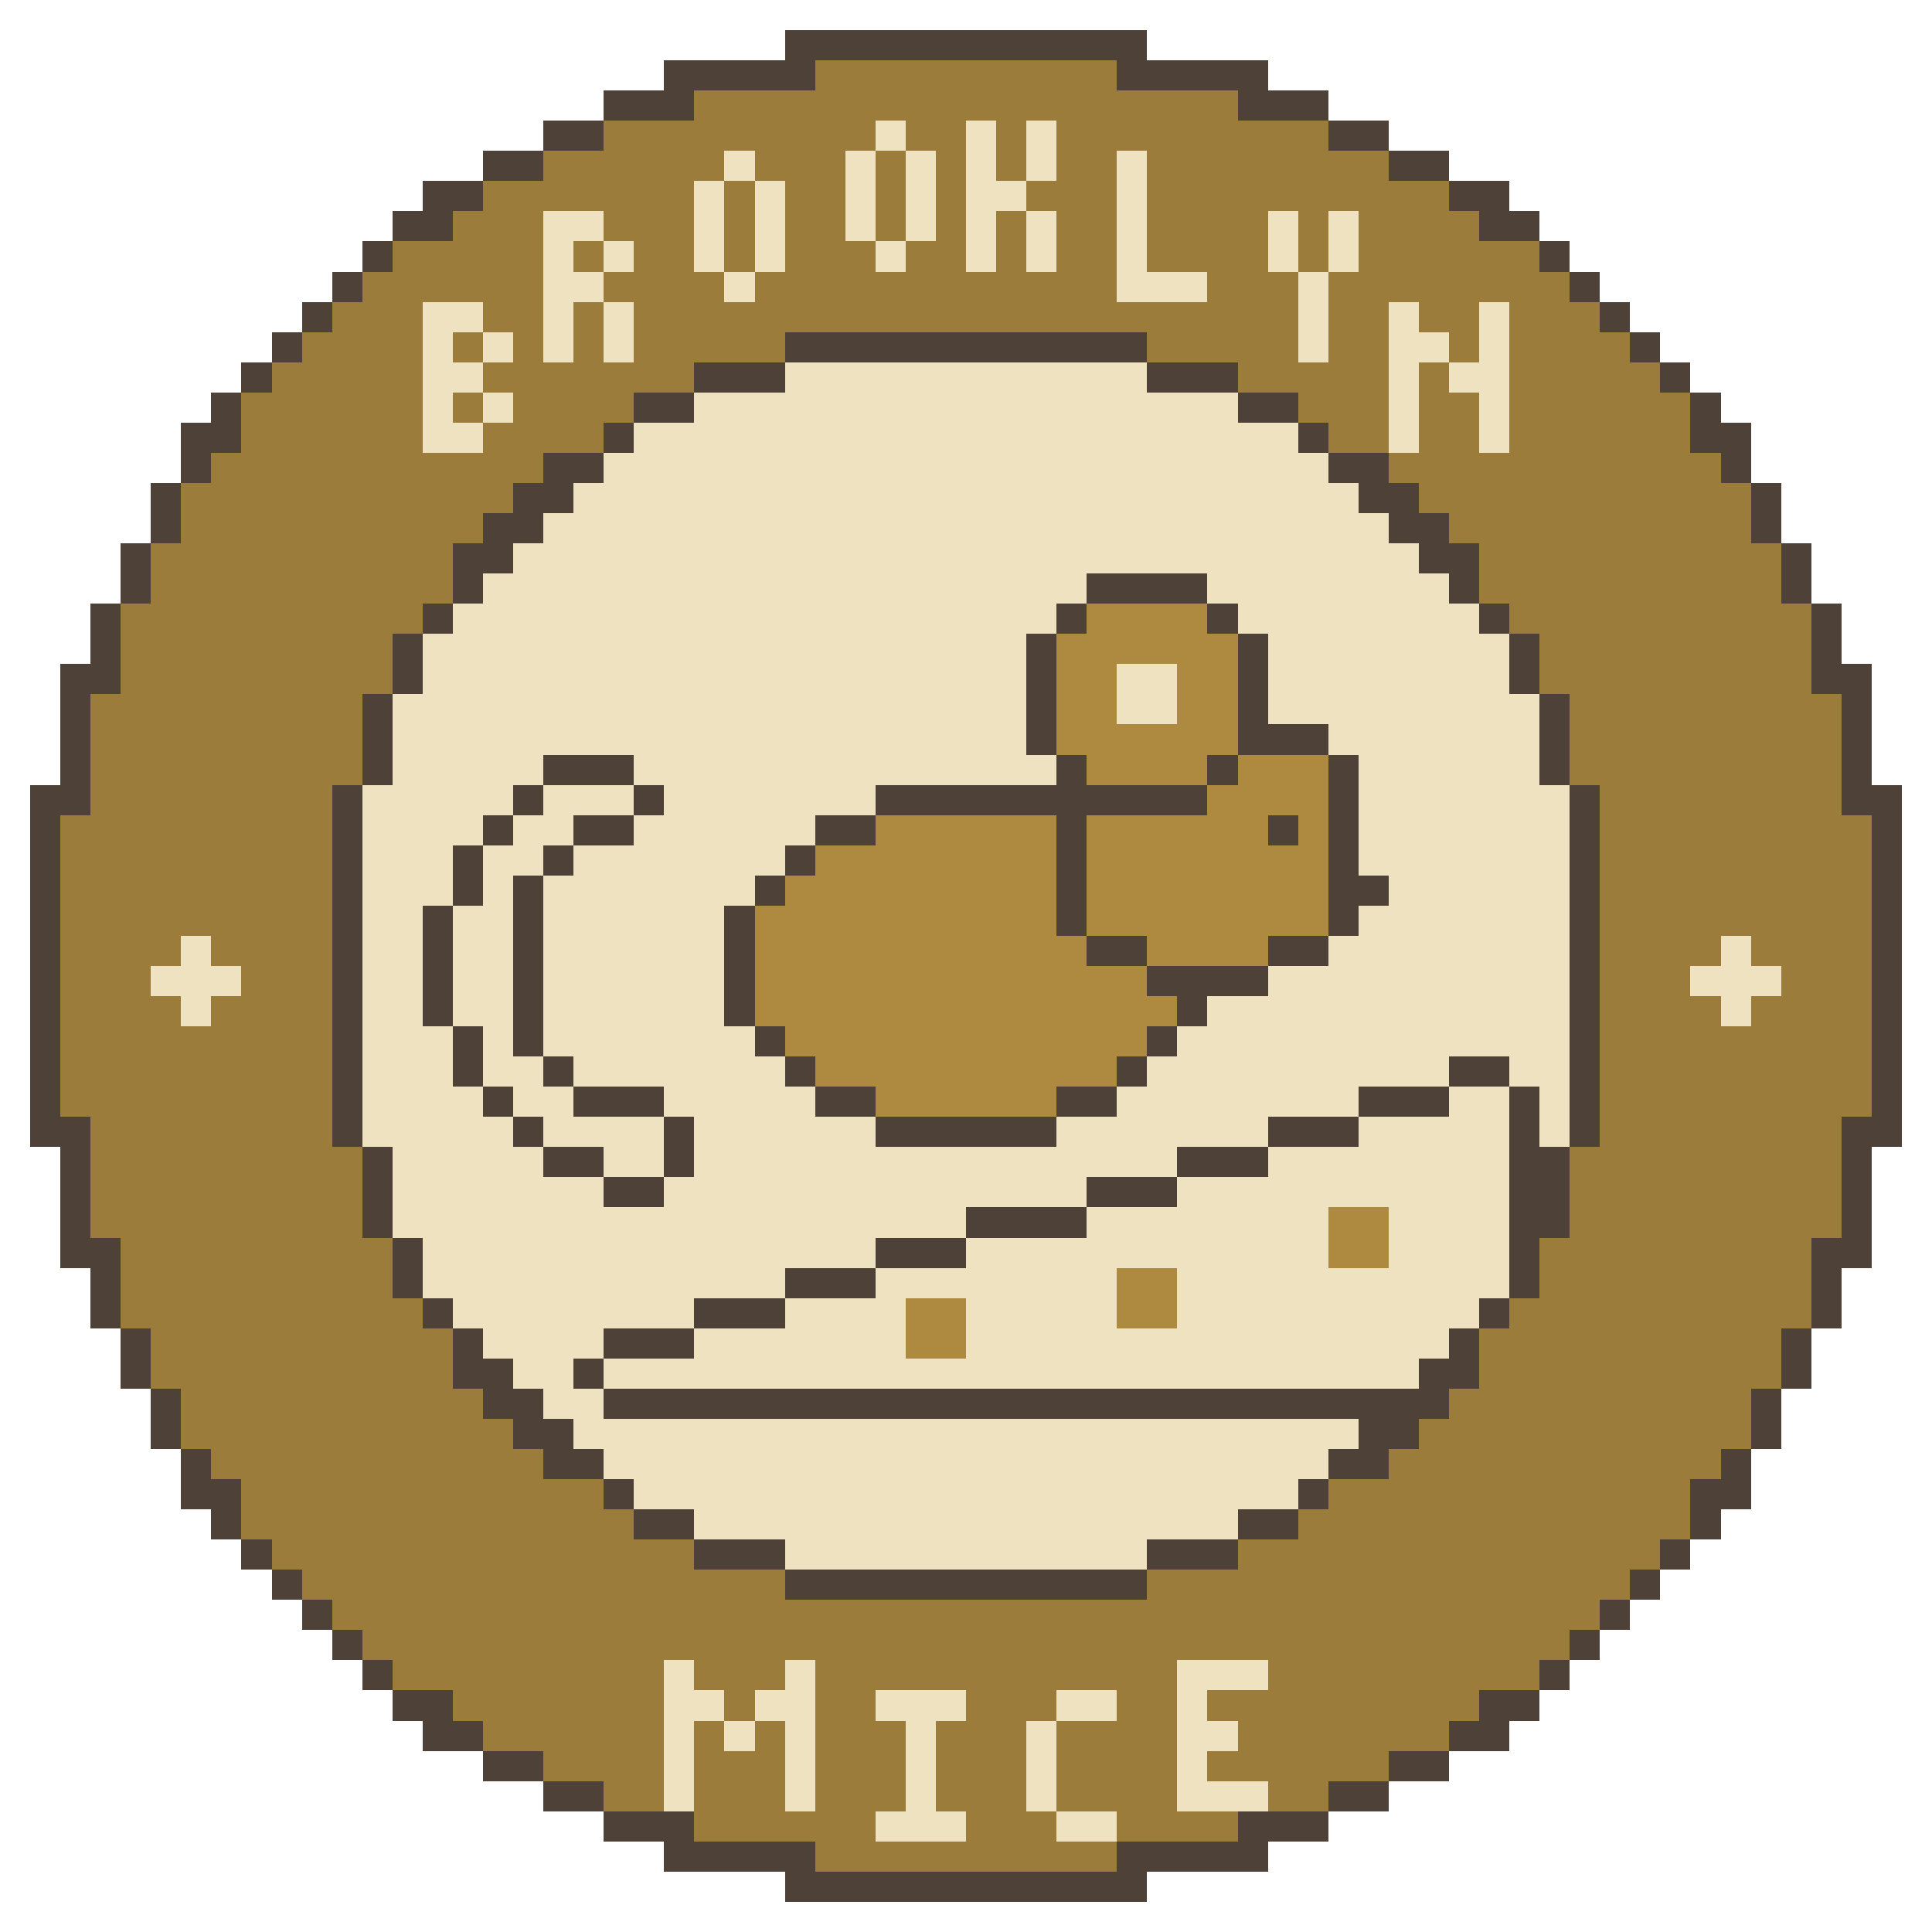
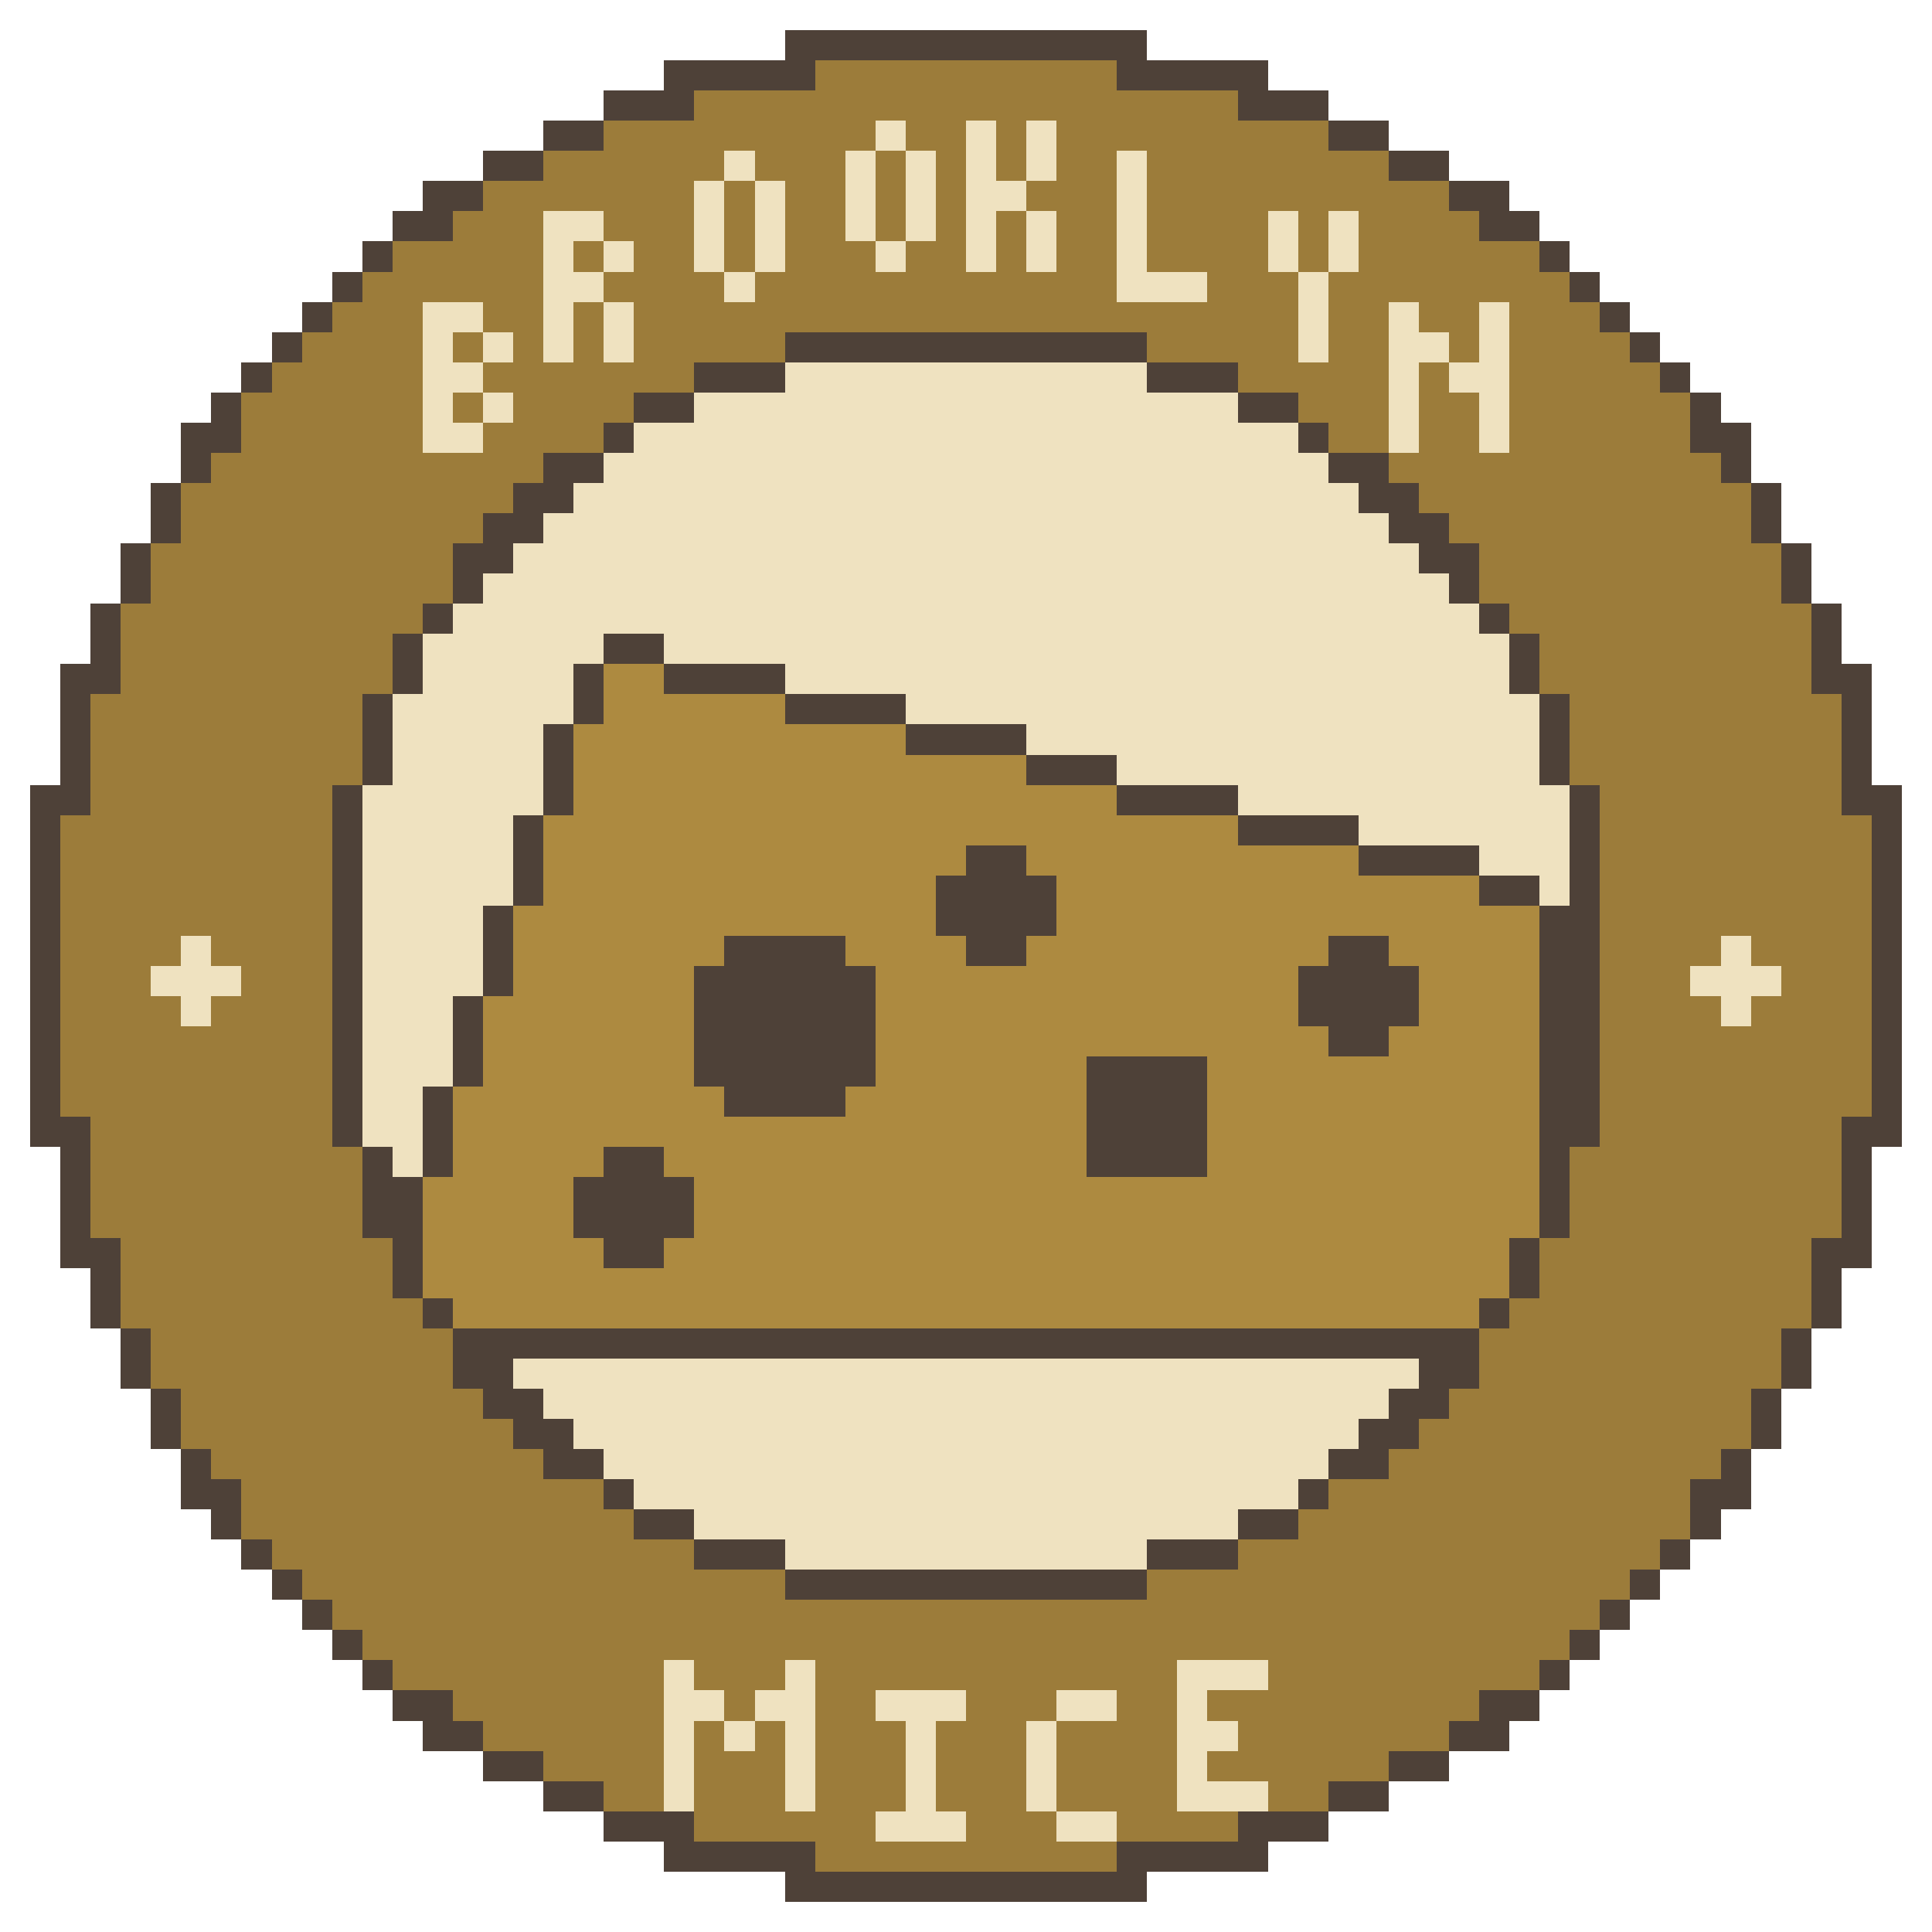
<svg xmlns="http://www.w3.org/2000/svg" viewBox="0 0 64 64" width="512" height="512" shape-rendering="crispEdges">
  <g id="logo-BKN-retro">
-     <path fill="#4e4138" d="M3 21h1v1h-1zM13 21h1v1h-1zM34 21h1v1h-1zM41 21h1v1h-1zM50 21h1v1h-1zM60 21h1v1h-1zM5 17h1v1h-1zM16 17h2v1h-2zM46 17h2v1h-2zM58 17h1v1h-1zM16 58h2v1h-2zM46 58h2v1h-2zM1 32h1v1h-1zM11 32h1v1h-1zM14 32h1v1h-1zM17 32h1v1h-1zM24 32h1v1h-1zM38 32h4v1h-4zM52 32h1v1h-1zM62 32h1v1h-1zM4 45h1v1h-1zM15 45h2v1h-2zM19 45h1v1h-1zM47 45h2v1h-2zM59 45h1v1h-1zM2 41h2v1h-2zM13 41h1v1h-1zM29 41h3v1h-3zM50 41h1v1h-1zM60 41h2v1h-2zM4 18h1v1h-1zM15 18h2v1h-2zM47 18h2v1h-2zM59 18h1v1h-1zM6 14h2v1h-2zM20 14h1v1h-1zM43 14h1v1h-1zM56 14h2v1h-2zM6 15h1v1h-1zM18 15h2v1h-2zM44 15h2v1h-2zM57 15h1v1h-1zM6 48h1v1h-1zM18 48h2v1h-2zM44 48h2v1h-2zM57 48h1v1h-1zM3 42h1v1h-1zM13 42h1v1h-1zM26 42h3v1h-3zM50 42h1v1h-1zM60 42h1v1h-1zM2 38h1v1h-1zM12 38h1v1h-1zM18 38h2v1h-2zM22 38h1v1h-1zM39 38h3v1h-3zM50 38h2v1h-2zM61 38h1v1h-1zM20 3h3v1h-3zM41 3h3v1h-3zM8 51h1v1h-1zM23 51h3v1h-3zM38 51h3v1h-3zM55 51h1v1h-1zM5 16h1v1h-1zM17 16h2v1h-2zM45 16h2v1h-2zM58 16h1v1h-1zM1 34h1v1h-1zM11 34h1v1h-1zM15 34h1v1h-1zM17 34h1v1h-1zM25 34h1v1h-1zM38 34h1v1h-1zM52 34h1v1h-1zM62 34h1v1h-1zM5 47h1v1h-1zM17 47h2v1h-2zM45 47h2v1h-2zM58 47h1v1h-1zM8 12h1v1h-1zM23 12h3v1h-3zM38 12h3v1h-3zM55 12h1v1h-1zM12 8h1v1h-1zM51 8h1v1h-1zM1 28h1v1h-1zM11 28h1v1h-1zM15 28h1v1h-1zM18 28h1v1h-1zM26 28h1v1h-1zM35 28h1v1h-1zM44 28h1v1h-1zM52 28h1v1h-1zM62 28h1v1h-1zM2 24h1v1h-1zM12 24h1v1h-1zM34 24h1v1h-1zM41 24h3v1h-3zM51 24h1v1h-1zM61 24h1v1h-1zM7 13h1v1h-1zM21 13h2v1h-2zM41 13h2v1h-2zM56 13h1v1h-1zM11 9h1v1h-1zM52 9h1v1h-1zM2 25h1v1h-1zM12 25h1v1h-1zM18 25h3v1h-3zM35 25h1v1h-1zM40 25h1v1h-1zM44 25h1v1h-1zM51 25h1v1h-1zM61 25h1v1h-1zM2 22h2v1h-2zM13 22h1v1h-1zM34 22h1v1h-1zM41 22h1v1h-1zM50 22h1v1h-1zM60 22h2v1h-2zM14 57h2v1h-2zM48 57h2v1h-2zM1 30h1v1h-1zM11 30h1v1h-1zM14 30h1v1h-1zM17 30h1v1h-1zM24 30h1v1h-1zM35 30h1v1h-1zM44 30h1v1h-1zM52 30h1v1h-1zM62 30h1v1h-1zM18 4h2v1h-2zM44 4h2v1h-2zM11 54h1v1h-1zM52 54h1v1h-1zM4 19h1v1h-1zM15 19h1v1h-1zM36 19h4v1h-4zM48 19h1v1h-1zM59 19h1v1h-1zM9 11h1v1h-1zM26 11h12v1h-12zM54 11h1v1h-1zM1 31h1v1h-1zM11 31h1v1h-1zM14 31h1v1h-1zM17 31h1v1h-1zM24 31h1v1h-1zM36 31h2v1h-2zM42 31h2v1h-2zM52 31h1v1h-1zM62 31h1v1h-1zM1 27h1v1h-1zM11 27h1v1h-1zM16 27h1v1h-1zM19 27h2v1h-2zM27 27h2v1h-2zM35 27h1v1h-1zM42 27h1v1h-1zM44 27h1v1h-1zM52 27h1v1h-1zM62 27h1v1h-1zM16 5h2v1h-2zM46 5h2v1h-2zM12 55h1v1h-1zM51 55h1v1h-1zM20 60h3v1h-3zM41 60h3v1h-3zM1 37h2v1h-2zM11 37h1v1h-1zM17 37h1v1h-1zM22 37h1v1h-1zM29 37h6v1h-6zM42 37h3v1h-3zM50 37h1v1h-1zM52 37h1v1h-1zM61 37h2v1h-2zM13 7h2v1h-2zM49 7h2v1h-2zM22 61h5v1h-5zM37 61h5v1h-5zM4 44h1v1h-1zM15 44h1v1h-1zM20 44h3v1h-3zM48 44h1v1h-1zM59 44h1v1h-1zM1 35h1v1h-1zM11 35h1v1h-1zM15 35h1v1h-1zM18 35h1v1h-1zM26 35h1v1h-1zM37 35h1v1h-1zM48 35h2v1h-2zM52 35h1v1h-1zM62 35h1v1h-1zM2 40h1v1h-1zM12 40h1v1h-1zM32 40h4v1h-4zM50 40h2v1h-2zM61 40h1v1h-1zM14 6h2v1h-2zM48 6h2v1h-2zM7 50h1v1h-1zM21 50h2v1h-2zM41 50h2v1h-2zM56 50h1v1h-1zM26 1h12v1h-12zM10 53h1v1h-1zM53 53h1v1h-1zM1 29h1v1h-1zM11 29h1v1h-1zM15 29h1v1h-1zM17 29h1v1h-1zM25 29h1v1h-1zM35 29h1v1h-1zM44 29h2v1h-2zM52 29h1v1h-1zM62 29h1v1h-1zM22 2h5v1h-5zM37 2h5v1h-5zM5 46h1v1h-1zM16 46h2v1h-2zM20 46h28v1h-28zM58 46h1v1h-1zM3 43h1v1h-1zM14 43h1v1h-1zM23 43h3v1h-3zM49 43h1v1h-1zM60 43h1v1h-1zM18 59h2v1h-2zM44 59h2v1h-2zM3 20h1v1h-1zM14 20h1v1h-1zM35 20h1v1h-1zM40 20h1v1h-1zM49 20h1v1h-1zM60 20h1v1h-1zM13 56h2v1h-2zM49 56h2v1h-2zM1 36h1v1h-1zM11 36h1v1h-1zM16 36h1v1h-1zM19 36h3v1h-3zM27 36h2v1h-2zM35 36h2v1h-2zM45 36h3v1h-3zM50 36h1v1h-1zM52 36h1v1h-1zM62 36h1v1h-1zM1 33h1v1h-1zM11 33h1v1h-1zM14 33h1v1h-1zM17 33h1v1h-1zM24 33h1v1h-1zM39 33h1v1h-1zM52 33h1v1h-1zM62 33h1v1h-1zM2 39h1v1h-1zM12 39h1v1h-1zM20 39h2v1h-2zM36 39h3v1h-3zM50 39h2v1h-2zM61 39h1v1h-1zM6 49h2v1h-2zM20 49h1v1h-1zM43 49h1v1h-1zM56 49h2v1h-2zM10 10h1v1h-1zM53 10h1v1h-1zM9 52h1v1h-1zM26 52h12v1h-12zM54 52h1v1h-1zM1 26h2v1h-2zM11 26h1v1h-1zM17 26h1v1h-1zM21 26h1v1h-1zM29 26h11v1h-11zM44 26h1v1h-1zM52 26h1v1h-1zM61 26h2v1h-2zM2 23h1v1h-1zM12 23h1v1h-1zM34 23h1v1h-1zM41 23h1v1h-1zM51 23h1v1h-1zM61 23h1v1h-1zM26 62h12v1h-12z" />
+     <path fill="#4e4138" d="M3 21h1v1h-1zM13 21h1v1h-1zM20 21h2v1h-2zM50 21h1v1h-1zM60 21h1v1h-1zM5 17h1v1h-1zM16 17h2v1h-2zM46 17h2v1h-2zM58 17h1v1h-1zM16 58h2v1h-2zM46 58h2v1h-2zM1 32h1v1h-1zM11 32h1v1h-1zM16 32h1v1h-1zM23 32h6v1h-6zM43 32h4v1h-4zM51 32h2v1h-2zM62 32h1v1h-1zM4 45h1v1h-1zM15 45h2v1h-2zM47 45h2v1h-2zM59 45h1v1h-1zM2 41h2v1h-2zM13 41h1v1h-1zM20 41h2v1h-2zM50 41h1v1h-1zM60 41h2v1h-2zM4 18h1v1h-1zM15 18h2v1h-2zM47 18h2v1h-2zM59 18h1v1h-1zM6 14h2v1h-2zM20 14h1v1h-1zM43 14h1v1h-1zM56 14h2v1h-2zM6 15h1v1h-1zM18 15h2v1h-2zM44 15h2v1h-2zM57 15h1v1h-1zM6 48h1v1h-1zM18 48h2v1h-2zM44 48h2v1h-2zM57 48h1v1h-1zM3 42h1v1h-1zM13 42h1v1h-1zM50 42h1v1h-1zM60 42h1v1h-1zM2 38h1v1h-1zM12 38h1v1h-1zM14 38h1v1h-1zM20 38h2v1h-2zM36 38h4v1h-4zM51 38h1v1h-1zM61 38h1v1h-1zM20 3h3v1h-3zM41 3h3v1h-3zM8 51h1v1h-1zM23 51h3v1h-3zM38 51h3v1h-3zM55 51h1v1h-1zM5 16h1v1h-1zM17 16h2v1h-2zM45 16h2v1h-2zM58 16h1v1h-1zM1 34h1v1h-1zM11 34h1v1h-1zM15 34h1v1h-1zM23 34h6v1h-6zM44 34h2v1h-2zM51 34h2v1h-2zM62 34h1v1h-1zM5 47h1v1h-1zM17 47h2v1h-2zM45 47h2v1h-2zM58 47h1v1h-1zM8 12h1v1h-1zM23 12h3v1h-3zM38 12h3v1h-3zM55 12h1v1h-1zM12 8h1v1h-1zM51 8h1v1h-1zM1 28h1v1h-1zM11 28h1v1h-1zM17 28h1v1h-1zM32 28h2v1h-2zM45 28h4v1h-4zM52 28h1v1h-1zM62 28h1v1h-1zM2 24h1v1h-1zM12 24h1v1h-1zM18 24h1v1h-1zM30 24h4v1h-4zM51 24h1v1h-1zM61 24h1v1h-1zM7 13h1v1h-1zM21 13h2v1h-2zM41 13h2v1h-2zM56 13h1v1h-1zM11 9h1v1h-1zM52 9h1v1h-1zM2 25h1v1h-1zM12 25h1v1h-1zM18 25h1v1h-1zM34 25h3v1h-3zM51 25h1v1h-1zM61 25h1v1h-1zM2 22h2v1h-2zM13 22h1v1h-1zM19 22h1v1h-1zM22 22h4v1h-4zM50 22h1v1h-1zM60 22h2v1h-2zM14 57h2v1h-2zM48 57h2v1h-2zM1 30h1v1h-1zM11 30h1v1h-1zM16 30h1v1h-1zM31 30h4v1h-4zM51 30h2v1h-2zM62 30h1v1h-1zM18 4h2v1h-2zM44 4h2v1h-2zM11 54h1v1h-1zM52 54h1v1h-1zM4 19h1v1h-1zM15 19h1v1h-1zM48 19h1v1h-1zM59 19h1v1h-1zM9 11h1v1h-1zM26 11h12v1h-12zM54 11h1v1h-1zM1 31h1v1h-1zM11 31h1v1h-1zM16 31h1v1h-1zM24 31h4v1h-4zM32 31h2v1h-2zM44 31h2v1h-2zM51 31h2v1h-2zM62 31h1v1h-1zM1 27h1v1h-1zM11 27h1v1h-1zM17 27h1v1h-1zM41 27h4v1h-4zM52 27h1v1h-1zM62 27h1v1h-1zM16 5h2v1h-2zM46 5h2v1h-2zM12 55h1v1h-1zM51 55h1v1h-1zM20 60h3v1h-3zM41 60h3v1h-3zM1 37h2v1h-2zM11 37h1v1h-1zM14 37h1v1h-1zM36 37h4v1h-4zM51 37h2v1h-2zM61 37h2v1h-2zM13 7h2v1h-2zM49 7h2v1h-2zM22 61h5v1h-5zM37 61h5v1h-5zM4 44h1v1h-1zM15 44h34v1h-34zM59 44h1v1h-1zM1 35h1v1h-1zM11 35h1v1h-1zM15 35h1v1h-1zM23 35h6v1h-6zM36 35h4v1h-4zM51 35h2v1h-2zM62 35h1v1h-1zM2 40h1v1h-1zM12 40h2v1h-2zM19 40h4v1h-4zM51 40h1v1h-1zM61 40h1v1h-1zM14 6h2v1h-2zM48 6h2v1h-2zM7 50h1v1h-1zM21 50h2v1h-2zM41 50h2v1h-2zM56 50h1v1h-1zM26 1h12v1h-12zM10 53h1v1h-1zM53 53h1v1h-1zM1 29h1v1h-1zM11 29h1v1h-1zM17 29h1v1h-1zM31 29h4v1h-4zM49 29h2v1h-2zM52 29h1v1h-1zM62 29h1v1h-1zM22 2h5v1h-5zM37 2h5v1h-5zM5 46h1v1h-1zM16 46h2v1h-2zM46 46h2v1h-2zM58 46h1v1h-1zM3 43h1v1h-1zM14 43h1v1h-1zM49 43h1v1h-1zM60 43h1v1h-1zM18 59h2v1h-2zM44 59h2v1h-2zM3 20h1v1h-1zM14 20h1v1h-1zM49 20h1v1h-1zM60 20h1v1h-1zM13 56h2v1h-2zM49 56h2v1h-2zM1 36h1v1h-1zM11 36h1v1h-1zM14 36h1v1h-1zM24 36h4v1h-4zM36 36h4v1h-4zM51 36h2v1h-2zM62 36h1v1h-1zM1 33h1v1h-1zM11 33h1v1h-1zM15 33h1v1h-1zM23 33h6v1h-6zM43 33h4v1h-4zM51 33h2v1h-2zM62 33h1v1h-1zM2 39h1v1h-1zM12 39h2v1h-2zM19 39h4v1h-4zM51 39h1v1h-1zM61 39h1v1h-1zM6 49h2v1h-2zM20 49h1v1h-1zM43 49h1v1h-1zM56 49h2v1h-2zM10 10h1v1h-1zM53 10h1v1h-1zM9 52h1v1h-1zM26 52h12v1h-12zM54 52h1v1h-1zM1 26h2v1h-2zM11 26h1v1h-1zM18 26h1v1h-1zM37 26h4v1h-4zM52 26h1v1h-1zM61 26h2v1h-2zM2 23h1v1h-1zM12 23h1v1h-1zM19 23h1v1h-1zM26 23h4v1h-4zM51 23h1v1h-1zM61 23h1v1h-1zM26 62h12v1h-12z" />
    <path fill="#9c7c3a" d="M4 21h9v1h-9zM51 21h9v1h-9zM6 17h10v1h-10zM48 17h10v1h-10zM18 58h4v1h-4zM23 58h3v1h-3zM27 58h3v1h-3zM31 58h3v1h-3zM35 58h4v1h-4zM40 58h6v1h-6zM2 32h3v1h-3zM8 32h3v1h-3zM53 32h3v1h-3zM59 32h3v1h-3zM5 45h10v1h-10zM49 45h10v1h-10zM4 41h9v1h-9zM51 41h9v1h-9zM5 18h10v1h-10zM49 18h10v1h-10zM8 14h6v1h-6zM16 14h4v1h-4zM44 14h2v1h-2zM47 14h2v1h-2zM50 14h6v1h-6zM7 15h11v1h-11zM46 15h11v1h-11zM7 48h11v1h-11zM46 48h11v1h-11zM4 42h9v1h-9zM51 42h9v1h-9zM3 38h9v1h-9zM52 38h9v1h-9zM23 3h18v1h-18zM9 51h14v1h-14zM41 51h14v1h-14zM6 16h11v1h-11zM47 16h11v1h-11zM2 34h9v1h-9zM53 34h9v1h-9zM6 47h11v1h-11zM47 47h11v1h-11zM9 12h5v1h-5zM16 12h7v1h-7zM41 12h5v1h-5zM47 12h1v1h-1zM50 12h5v1h-5zM13 8h5v1h-5zM19 8h1v1h-1zM21 8h2v1h-2zM24 8h1v1h-1zM26 8h3v1h-3zM30 8h2v1h-2zM33 8h1v1h-1zM35 8h2v1h-2zM38 8h4v1h-4zM43 8h1v1h-1zM45 8h6v1h-6zM2 28h9v1h-9zM53 28h9v1h-9zM3 24h9v1h-9zM52 24h9v1h-9zM8 13h6v1h-6zM15 13h1v1h-1zM17 13h4v1h-4zM43 13h3v1h-3zM47 13h2v1h-2zM50 13h6v1h-6zM12 9h6v1h-6zM20 9h4v1h-4zM25 9h12v1h-12zM40 9h3v1h-3zM44 9h8v1h-8zM3 25h9v1h-9zM52 25h9v1h-9zM4 22h9v1h-9zM51 22h9v1h-9zM16 57h6v1h-6zM23 57h1v1h-1zM25 57h1v1h-1zM27 57h3v1h-3zM31 57h3v1h-3zM35 57h4v1h-4zM41 57h7v1h-7zM2 30h9v1h-9zM53 30h9v1h-9zM20 4h9v1h-9zM30 4h2v1h-2zM33 4h1v1h-1zM35 4h9v1h-9zM12 54h40v1h-40zM5 19h10v1h-10zM49 19h10v1h-10zM10 11h4v1h-4zM15 11h1v1h-1zM17 11h1v1h-1zM19 11h1v1h-1zM21 11h5v1h-5zM38 11h5v1h-5zM44 11h2v1h-2zM48 11h1v1h-1zM50 11h4v1h-4zM2 31h4v1h-4zM7 31h4v1h-4zM53 31h4v1h-4zM58 31h4v1h-4zM2 27h9v1h-9zM53 27h9v1h-9zM18 5h6v1h-6zM25 5h3v1h-3zM29 5h1v1h-1zM31 5h1v1h-1zM33 5h1v1h-1zM35 5h2v1h-2zM38 5h8v1h-8zM13 55h9v1h-9zM23 55h3v1h-3zM27 55h12v1h-12zM42 55h9v1h-9zM23 60h6v1h-6zM32 60h3v1h-3zM37 60h4v1h-4zM3 37h8v1h-8zM53 37h8v1h-8zM15 7h3v1h-3zM20 7h3v1h-3zM24 7h1v1h-1zM26 7h2v1h-2zM29 7h1v1h-1zM31 7h1v1h-1zM33 7h1v1h-1zM35 7h2v1h-2zM38 7h4v1h-4zM43 7h1v1h-1zM45 7h4v1h-4zM27 61h10v1h-10zM5 44h10v1h-10zM49 44h10v1h-10zM2 35h9v1h-9zM53 35h9v1h-9zM3 40h9v1h-9zM52 40h9v1h-9zM16 6h7v1h-7zM24 6h1v1h-1zM26 6h2v1h-2zM29 6h1v1h-1zM31 6h1v1h-1zM34 6h3v1h-3zM38 6h10v1h-10zM8 50h13v1h-13zM43 50h13v1h-13zM11 53h42v1h-42zM2 29h9v1h-9zM53 29h9v1h-9zM27 2h10v1h-10zM6 46h10v1h-10zM48 46h10v1h-10zM4 43h10v1h-10zM50 43h10v1h-10zM20 59h2v1h-2zM23 59h3v1h-3zM27 59h3v1h-3zM31 59h3v1h-3zM35 59h4v1h-4zM42 59h2v1h-2zM4 20h10v1h-10zM50 20h10v1h-10zM15 56h7v1h-7zM24 56h1v1h-1zM27 56h2v1h-2zM32 56h3v1h-3zM37 56h2v1h-2zM40 56h9v1h-9zM2 36h9v1h-9zM53 36h9v1h-9zM2 33h4v1h-4zM7 33h4v1h-4zM53 33h4v1h-4zM58 33h4v1h-4zM3 39h9v1h-9zM52 39h9v1h-9zM8 49h12v1h-12zM44 49h12v1h-12zM11 10h3v1h-3zM16 10h2v1h-2zM19 10h1v1h-1zM21 10h22v1h-22zM44 10h2v1h-2zM47 10h2v1h-2zM50 10h3v1h-3zM10 52h16v1h-16zM38 52h16v1h-16zM3 26h8v1h-8zM53 26h8v1h-8zM3 23h9v1h-9zM52 23h9v1h-9z" />
-     <path fill="#ad8a40" d="M35 21h6v1h-6zM25 32h13v1h-13zM44 41h2v1h-2zM37 42h2v1h-2zM26 34h12v1h-12zM27 28h8v1h-8zM36 28h8v1h-8zM35 24h6v1h-6zM36 25h4v1h-4zM41 25h3v1h-3zM35 22h2v1h-2zM39 22h2v1h-2zM25 30h10v1h-10zM36 30h8v1h-8zM25 31h11v1h-11zM38 31h4v1h-4zM29 27h6v1h-6zM36 27h6v1h-6zM43 27h1v1h-1zM30 44h2v1h-2zM27 35h10v1h-10zM44 40h2v1h-2zM26 29h9v1h-9zM36 29h8v1h-8zM30 43h2v1h-2zM37 43h2v1h-2zM36 20h4v1h-4zM29 36h6v1h-6zM25 33h14v1h-14zM40 26h4v1h-4zM35 23h2v1h-2zM39 23h2v1h-2z" />
-     <path fill="#efe2c0" d="M14 21h20v1h-20zM42 21h8v1h-8zM18 17h28v1h-28zM22 58h1v1h-1zM26 58h1v1h-1zM30 58h1v1h-1zM34 58h1v1h-1zM39 58h1v1h-1zM5 32h3v1h-3zM12 32h2v1h-2zM15 32h2v1h-2zM18 32h6v1h-6zM42 32h10v1h-10zM56 32h3v1h-3zM17 45h2v1h-2zM20 45h27v1h-27zM14 41h15v1h-15zM32 41h12v1h-12zM46 41h4v1h-4zM17 18h30v1h-30zM14 14h2v1h-2zM21 14h22v1h-22zM46 14h1v1h-1zM49 14h1v1h-1zM20 15h24v1h-24zM20 48h24v1h-24zM14 42h12v1h-12zM29 42h8v1h-8zM39 42h11v1h-11zM13 38h5v1h-5zM20 38h2v1h-2zM23 38h16v1h-16zM42 38h8v1h-8zM26 51h12v1h-12zM19 16h26v1h-26zM12 34h3v1h-3zM16 34h1v1h-1zM18 34h7v1h-7zM39 34h13v1h-13zM19 47h26v1h-26zM14 12h2v1h-2zM26 12h12v1h-12zM46 12h1v1h-1zM48 12h2v1h-2zM18 8h1v1h-1zM20 8h1v1h-1zM23 8h1v1h-1zM25 8h1v1h-1zM29 8h1v1h-1zM32 8h1v1h-1zM34 8h1v1h-1zM37 8h1v1h-1zM42 8h1v1h-1zM44 8h1v1h-1zM12 28h3v1h-3zM16 28h2v1h-2zM19 28h7v1h-7zM45 28h7v1h-7zM13 24h21v1h-21zM44 24h7v1h-7zM14 13h1v1h-1zM16 13h1v1h-1zM23 13h18v1h-18zM46 13h1v1h-1zM49 13h1v1h-1zM18 9h2v1h-2zM24 9h1v1h-1zM37 9h3v1h-3zM43 9h1v1h-1zM13 25h5v1h-5zM21 25h14v1h-14zM45 25h6v1h-6zM14 22h20v1h-20zM37 22h2v1h-2zM42 22h8v1h-8zM22 57h1v1h-1zM24 57h1v1h-1zM26 57h1v1h-1zM30 57h1v1h-1zM34 57h1v1h-1zM39 57h2v1h-2zM12 30h2v1h-2zM15 30h2v1h-2zM18 30h6v1h-6zM45 30h7v1h-7zM29 4h1v1h-1zM32 4h1v1h-1zM34 4h1v1h-1zM16 19h20v1h-20zM40 19h8v1h-8zM14 11h1v1h-1zM16 11h1v1h-1zM18 11h1v1h-1zM20 11h1v1h-1zM43 11h1v1h-1zM46 11h2v1h-2zM49 11h1v1h-1zM6 31h1v1h-1zM12 31h2v1h-2zM15 31h2v1h-2zM18 31h6v1h-6zM44 31h8v1h-8zM57 31h1v1h-1zM12 27h4v1h-4zM17 27h2v1h-2zM21 27h6v1h-6zM45 27h7v1h-7zM24 5h1v1h-1zM28 5h1v1h-1zM30 5h1v1h-1zM32 5h1v1h-1zM34 5h1v1h-1zM37 5h1v1h-1zM22 55h1v1h-1zM26 55h1v1h-1zM39 55h3v1h-3zM29 60h3v1h-3zM35 60h2v1h-2zM12 37h5v1h-5zM18 37h4v1h-4zM23 37h6v1h-6zM35 37h7v1h-7zM45 37h5v1h-5zM51 37h1v1h-1zM18 7h2v1h-2zM23 7h1v1h-1zM25 7h1v1h-1zM28 7h1v1h-1zM30 7h1v1h-1zM32 7h1v1h-1zM34 7h1v1h-1zM37 7h1v1h-1zM42 7h1v1h-1zM44 7h1v1h-1zM16 44h4v1h-4zM23 44h7v1h-7zM32 44h16v1h-16zM12 35h3v1h-3zM16 35h2v1h-2zM19 35h7v1h-7zM38 35h10v1h-10zM50 35h2v1h-2zM13 40h19v1h-19zM36 40h8v1h-8zM46 40h4v1h-4zM23 6h1v1h-1zM25 6h1v1h-1zM28 6h1v1h-1zM30 6h1v1h-1zM32 6h2v1h-2zM37 6h1v1h-1zM23 50h18v1h-18zM12 29h3v1h-3zM16 29h1v1h-1zM18 29h7v1h-7zM46 29h6v1h-6zM18 46h2v1h-2zM15 43h8v1h-8zM26 43h4v1h-4zM32 43h5v1h-5zM39 43h10v1h-10zM22 59h1v1h-1zM26 59h1v1h-1zM30 59h1v1h-1zM34 59h1v1h-1zM39 59h3v1h-3zM15 20h20v1h-20zM41 20h8v1h-8zM22 56h2v1h-2zM25 56h2v1h-2zM29 56h3v1h-3zM35 56h2v1h-2zM39 56h1v1h-1zM12 36h4v1h-4zM17 36h2v1h-2zM22 36h5v1h-5zM37 36h8v1h-8zM48 36h2v1h-2zM51 36h1v1h-1zM6 33h1v1h-1zM12 33h2v1h-2zM15 33h2v1h-2zM18 33h6v1h-6zM40 33h12v1h-12zM57 33h1v1h-1zM13 39h7v1h-7zM22 39h14v1h-14zM39 39h11v1h-11zM21 49h22v1h-22zM14 10h2v1h-2zM18 10h1v1h-1zM20 10h1v1h-1zM43 10h1v1h-1zM46 10h1v1h-1zM49 10h1v1h-1zM12 26h5v1h-5zM18 26h3v1h-3zM22 26h7v1h-7zM45 26h7v1h-7zM13 23h21v1h-21zM37 23h2v1h-2zM42 23h9v1h-9z" />
+     <path fill="#ad8a40" d="M17 32h6v1h-6zM29 32h14v1h-14zM47 32h4v1h-4zM14 41h6v1h-6zM22 41h28v1h-28zM14 42h36v1h-36zM15 38h5v1h-5zM22 38h14v1h-14zM40 38h11v1h-11zM16 34h7v1h-7zM29 34h15v1h-15zM46 34h5v1h-5zM18 28h14v1h-14zM34 28h11v1h-11zM19 24h11v1h-11zM19 25h15v1h-15zM20 22h2v1h-2zM17 30h14v1h-14zM35 30h16v1h-16zM17 31h7v1h-7zM28 31h4v1h-4zM34 31h10v1h-10zM46 31h5v1h-5zM18 27h23v1h-23zM15 37h21v1h-21zM40 37h11v1h-11zM16 35h7v1h-7zM29 35h7v1h-7zM40 35h11v1h-11zM14 40h5v1h-5zM23 40h28v1h-28zM18 29h13v1h-13zM35 29h14v1h-14zM15 43h34v1h-34zM15 36h9v1h-9zM28 36h8v1h-8zM40 36h11v1h-11zM16 33h7v1h-7zM29 33h14v1h-14zM47 33h4v1h-4zM14 39h5v1h-5zM23 39h28v1h-28zM19 26h18v1h-18zM20 23h6v1h-6z" />
+     <path fill="#efe2c0" d="M14 21h6v1h-6zM22 21h28v1h-28zM18 17h28v1h-28zM22 58h1v1h-1zM26 58h1v1h-1zM30 58h1v1h-1zM34 58h1v1h-1zM39 58h1v1h-1zM5 32h3v1h-3zM12 32h4v1h-4zM56 32h3v1h-3zM17 45h30v1h-30zM17 18h30v1h-30zM14 14h2v1h-2zM21 14h22v1h-22zM46 14h1v1h-1zM49 14h1v1h-1zM20 15h24v1h-24zM20 48h24v1h-24zM13 38h1v1h-1zM26 51h12v1h-12zM19 16h26v1h-26zM12 34h3v1h-3zM19 47h26v1h-26zM14 12h2v1h-2zM26 12h12v1h-12zM46 12h1v1h-1zM48 12h2v1h-2zM18 8h1v1h-1zM20 8h1v1h-1zM23 8h1v1h-1zM25 8h1v1h-1zM29 8h1v1h-1zM32 8h1v1h-1zM34 8h1v1h-1zM37 8h1v1h-1zM42 8h1v1h-1zM44 8h1v1h-1zM12 28h5v1h-5zM49 28h3v1h-3zM13 24h5v1h-5zM34 24h17v1h-17zM14 13h1v1h-1zM16 13h1v1h-1zM23 13h18v1h-18zM46 13h1v1h-1zM49 13h1v1h-1zM18 9h2v1h-2zM24 9h1v1h-1zM37 9h3v1h-3zM43 9h1v1h-1zM13 25h5v1h-5zM37 25h14v1h-14zM14 22h5v1h-5zM26 22h24v1h-24zM22 57h1v1h-1zM24 57h1v1h-1zM26 57h1v1h-1zM30 57h1v1h-1zM34 57h1v1h-1zM39 57h2v1h-2zM12 30h4v1h-4zM29 4h1v1h-1zM32 4h1v1h-1zM34 4h1v1h-1zM16 19h32v1h-32zM14 11h1v1h-1zM16 11h1v1h-1zM18 11h1v1h-1zM20 11h1v1h-1zM43 11h1v1h-1zM46 11h2v1h-2zM49 11h1v1h-1zM6 31h1v1h-1zM12 31h4v1h-4zM57 31h1v1h-1zM12 27h5v1h-5zM45 27h7v1h-7zM24 5h1v1h-1zM28 5h1v1h-1zM30 5h1v1h-1zM32 5h1v1h-1zM34 5h1v1h-1zM37 5h1v1h-1zM22 55h1v1h-1zM26 55h1v1h-1zM39 55h3v1h-3zM29 60h3v1h-3zM35 60h2v1h-2zM12 37h2v1h-2zM18 7h2v1h-2zM23 7h1v1h-1zM25 7h1v1h-1zM28 7h1v1h-1zM30 7h1v1h-1zM32 7h1v1h-1zM34 7h1v1h-1zM37 7h1v1h-1zM42 7h1v1h-1zM44 7h1v1h-1zM12 35h3v1h-3zM23 6h1v1h-1zM25 6h1v1h-1zM28 6h1v1h-1zM30 6h1v1h-1zM32 6h2v1h-2zM37 6h1v1h-1zM23 50h18v1h-18zM12 29h5v1h-5zM51 29h1v1h-1zM18 46h28v1h-28zM22 59h1v1h-1zM26 59h1v1h-1zM30 59h1v1h-1zM34 59h1v1h-1zM39 59h3v1h-3zM15 20h34v1h-34zM22 56h2v1h-2zM25 56h2v1h-2zM29 56h3v1h-3zM35 56h2v1h-2zM39 56h1v1h-1zM12 36h2v1h-2zM6 33h1v1h-1zM12 33h3v1h-3zM57 33h1v1h-1zM21 49h22v1h-22zM14 10h2v1h-2zM18 10h1v1h-1zM20 10h1v1h-1zM43 10h1v1h-1zM46 10h1v1h-1zM49 10h1v1h-1zM12 26h6v1h-6zM41 26h11v1h-11zM13 23h6v1h-6zM30 23h21v1h-21z" />
  </g>
</svg>
